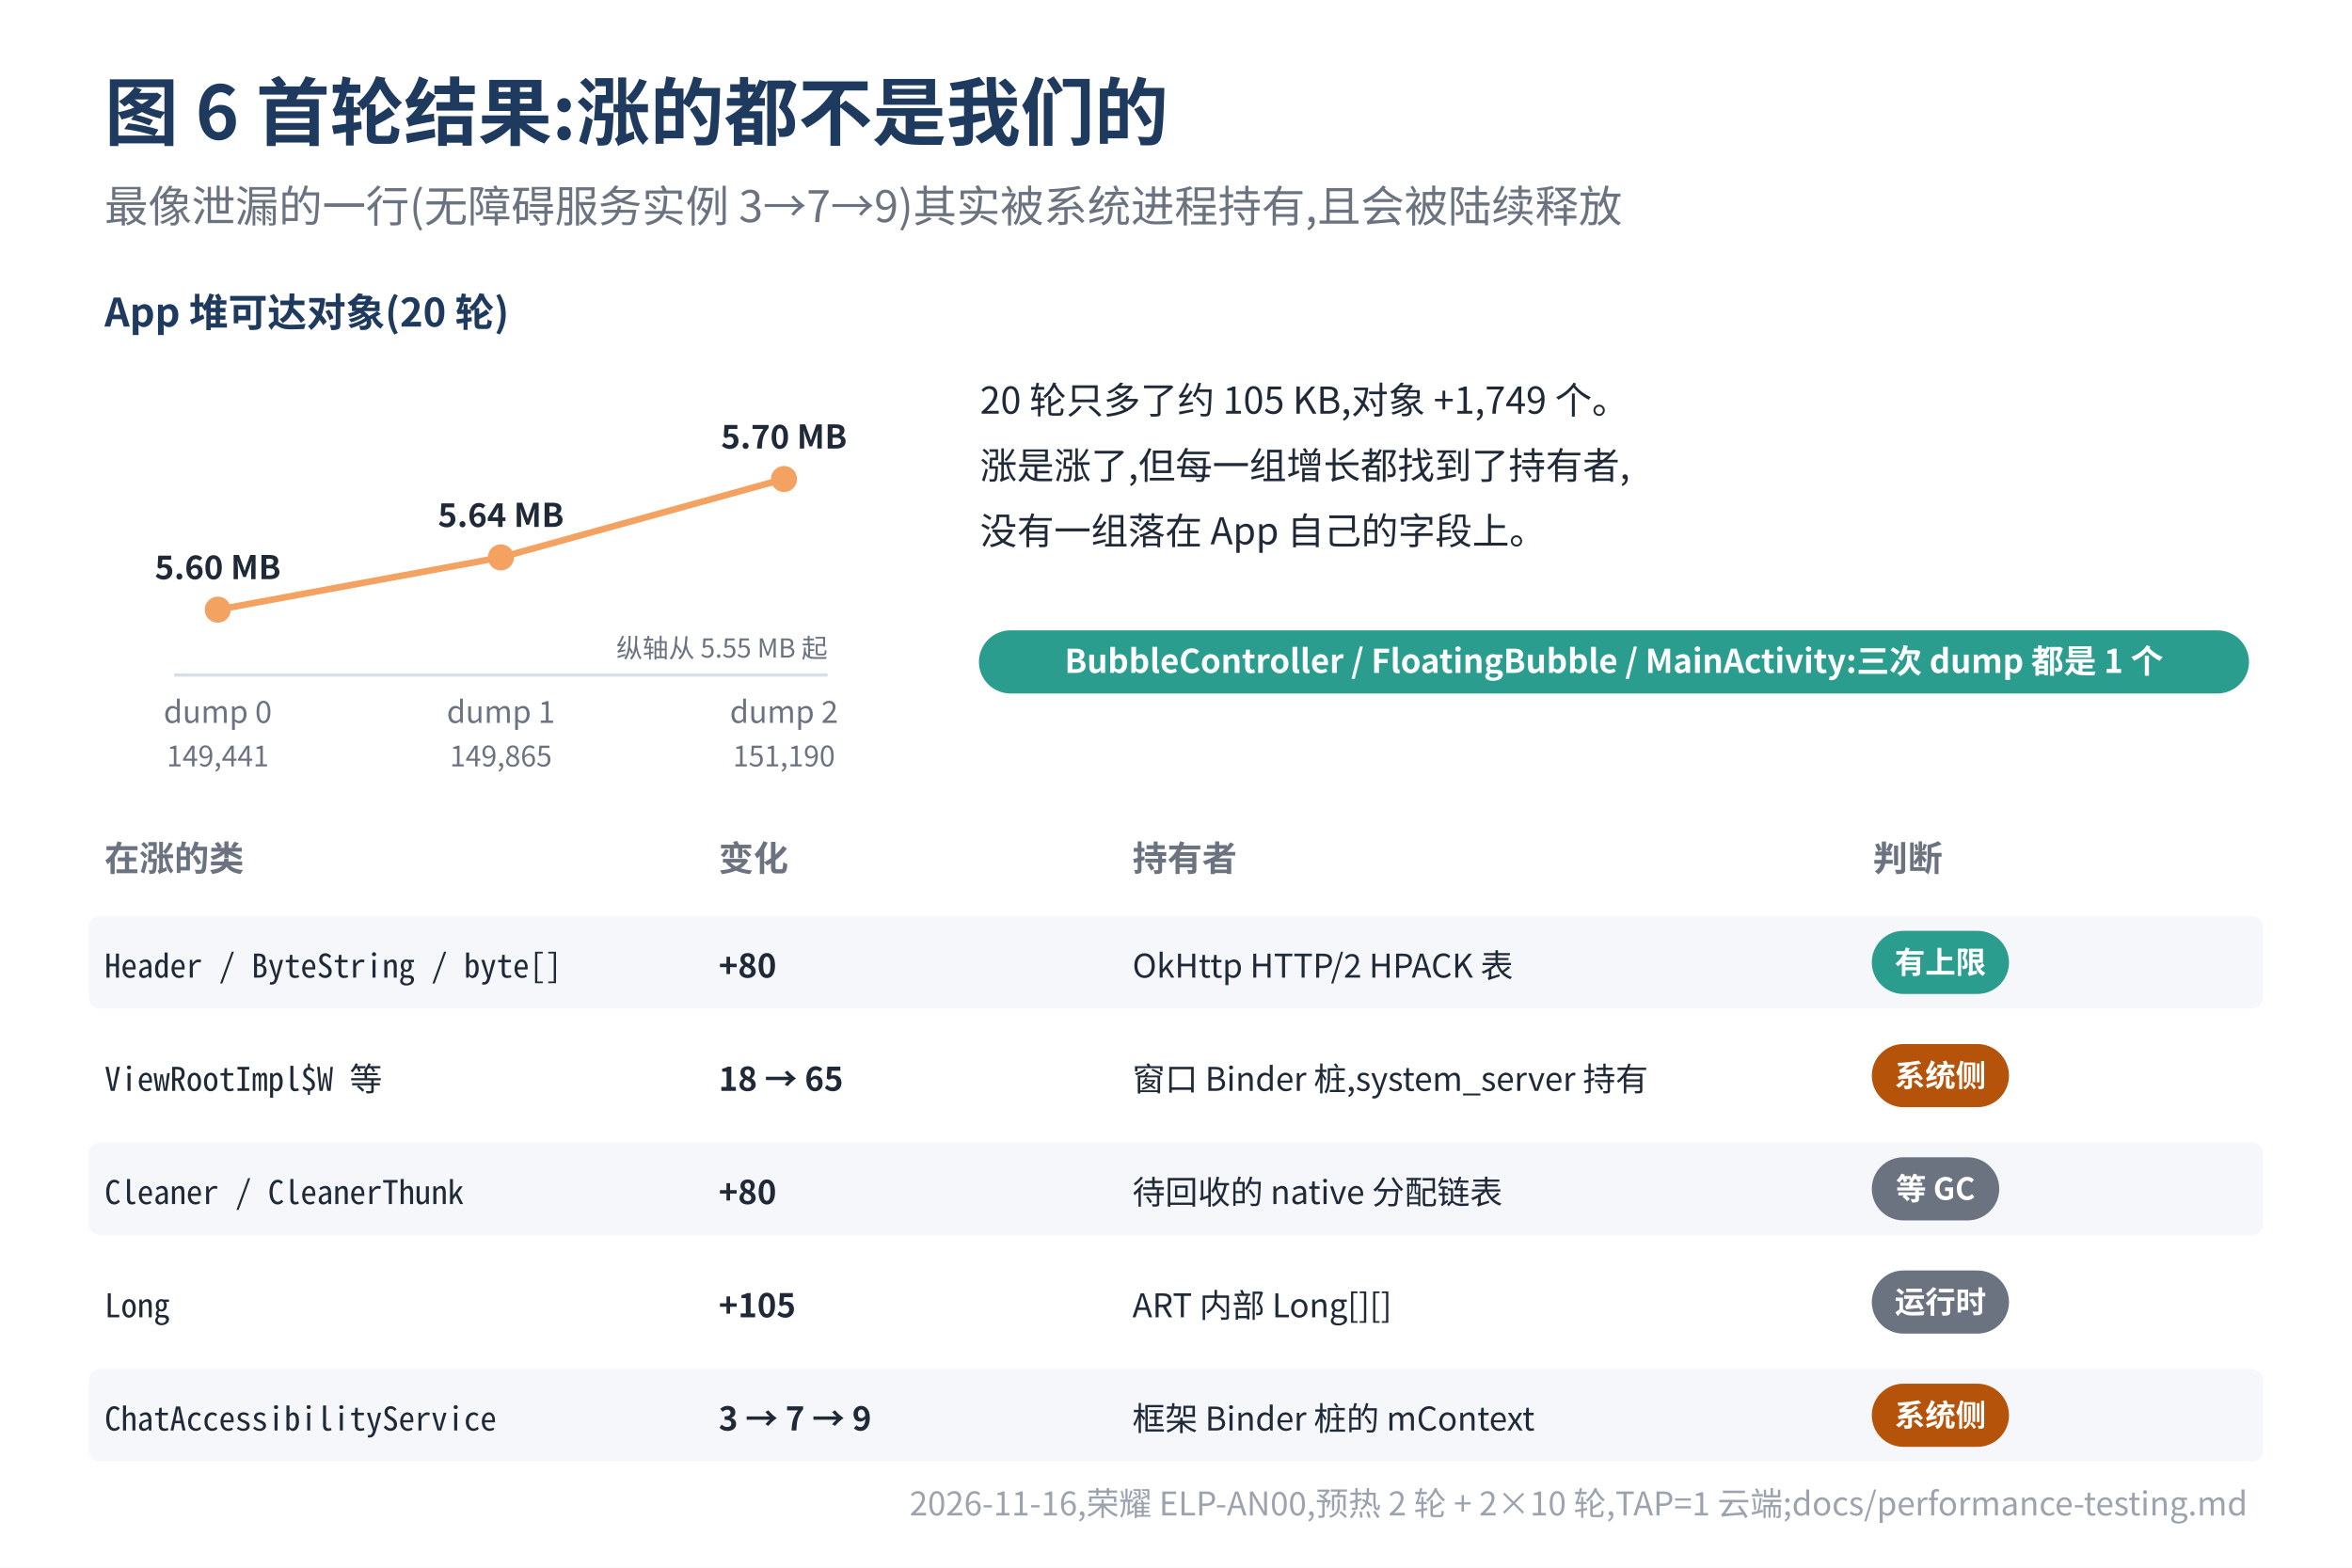
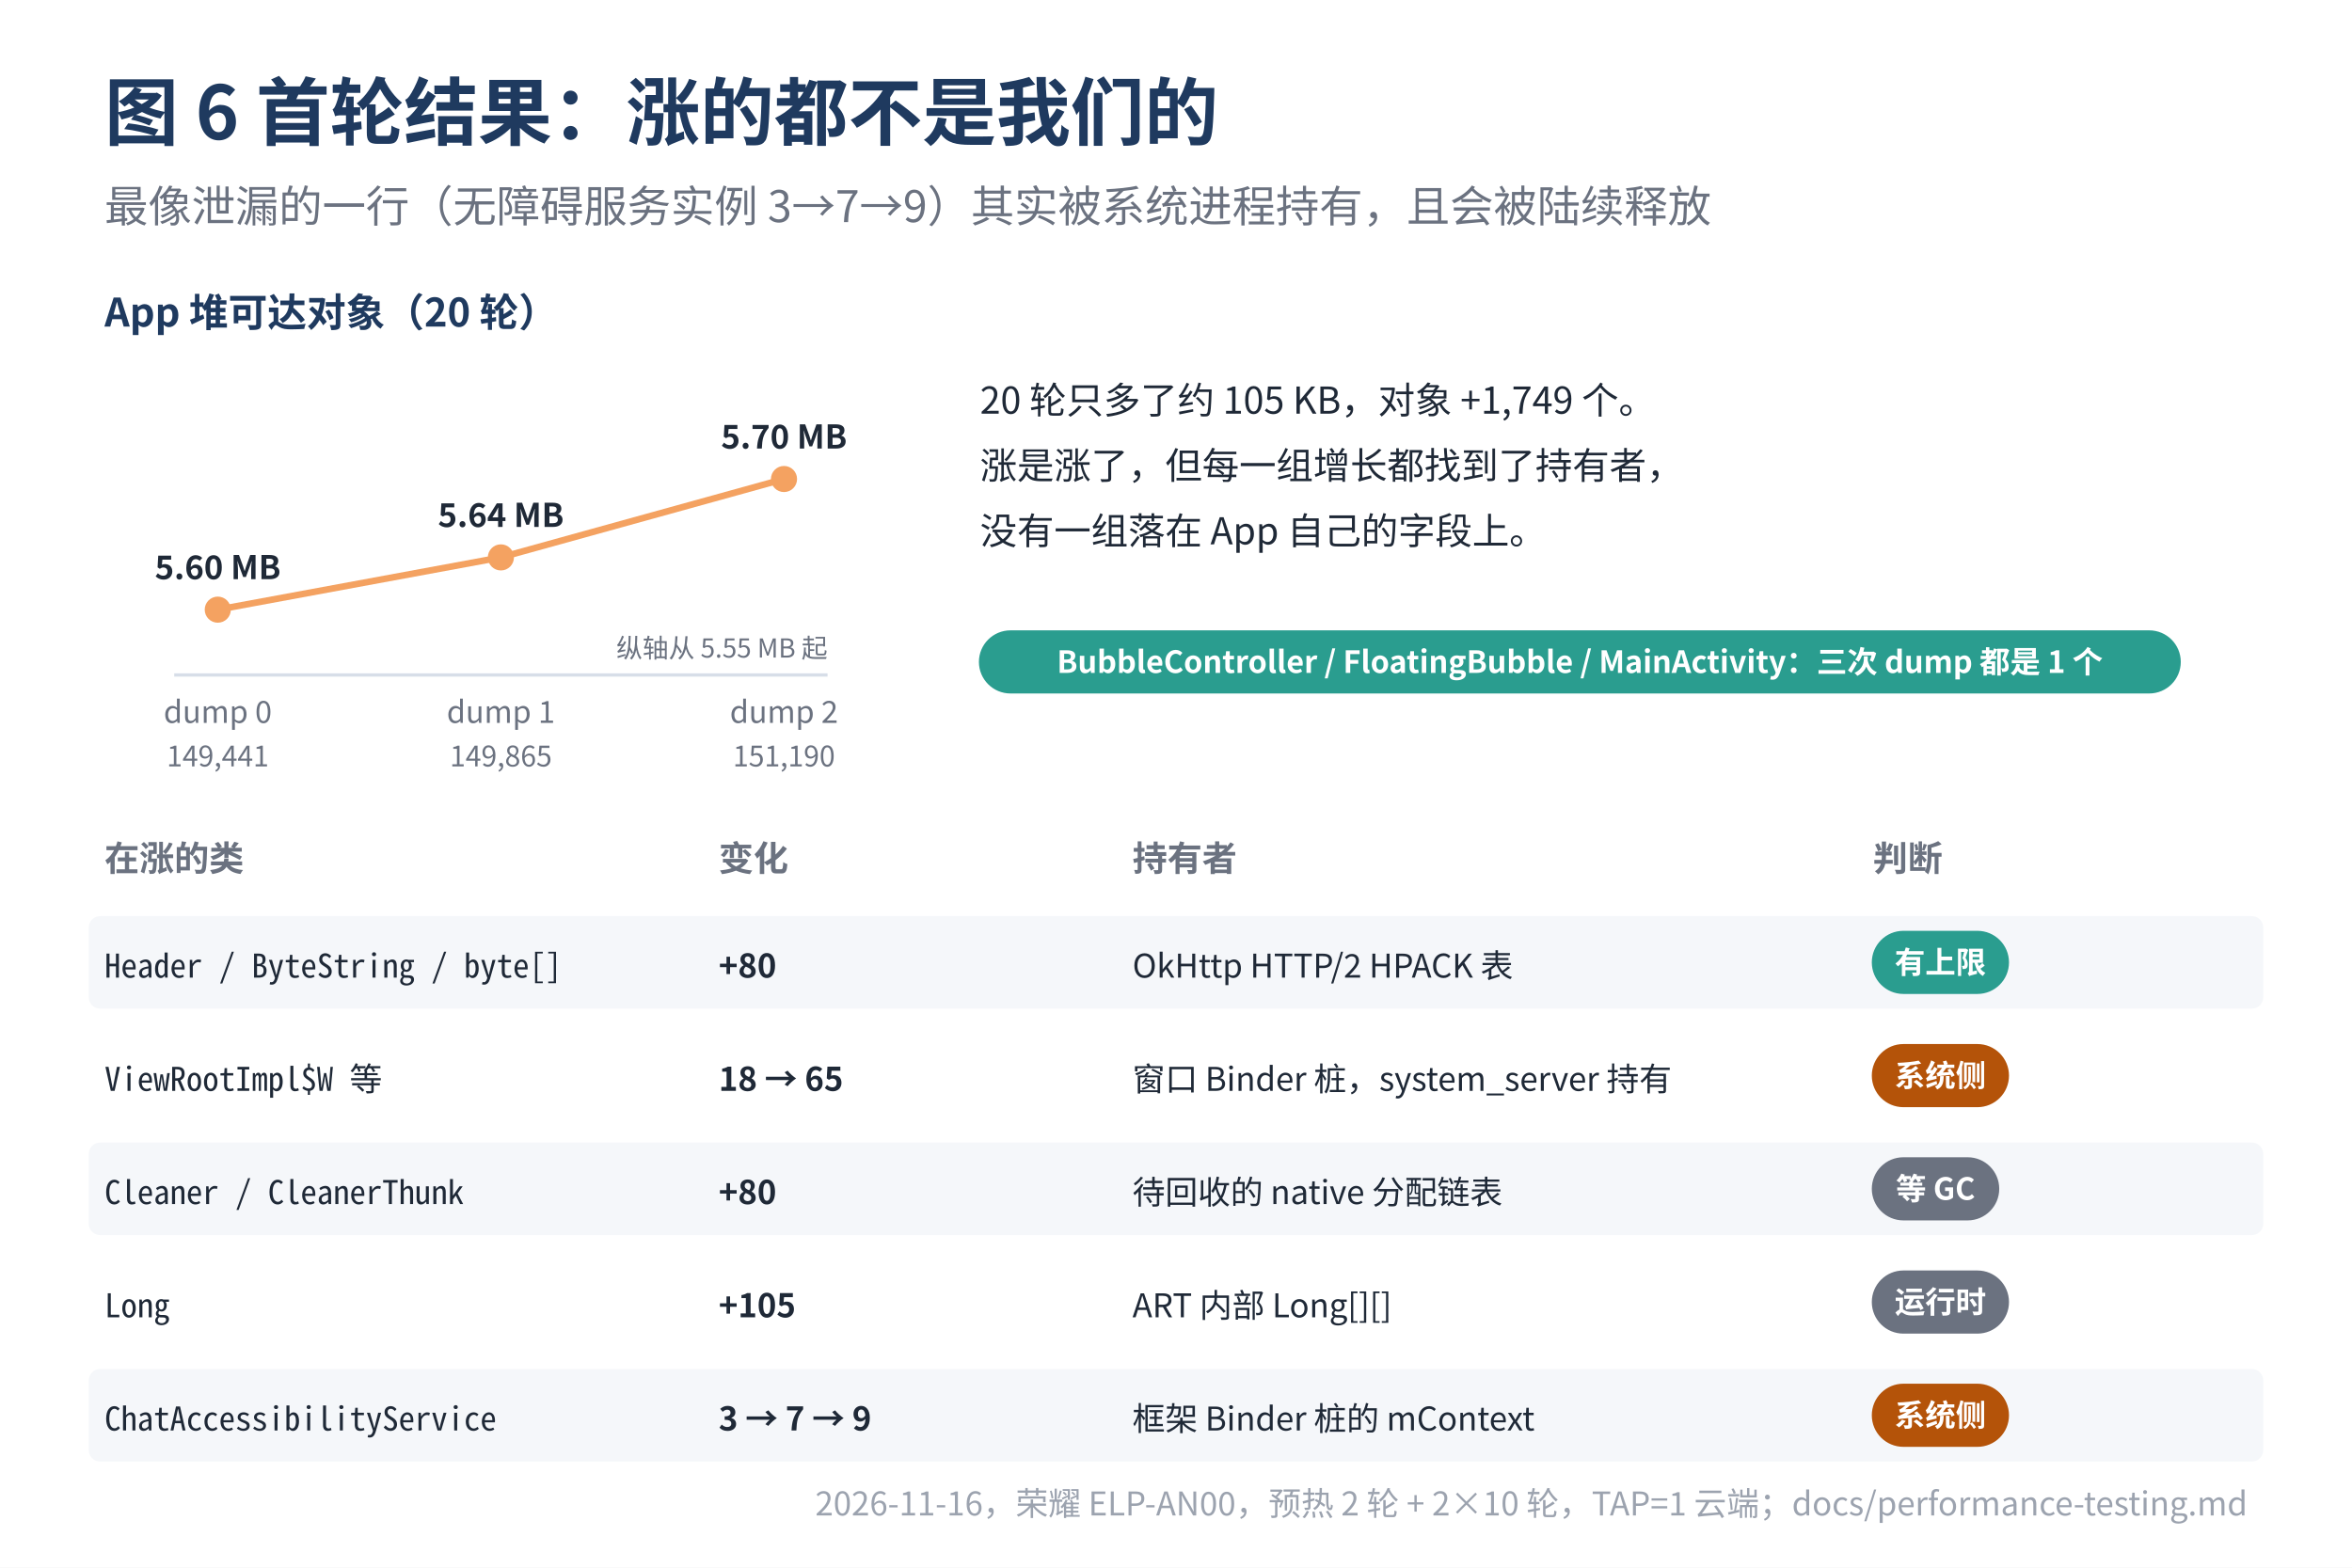
<svg xmlns="http://www.w3.org/2000/svg" width="1080" height="720" viewBox="0 0 1080 720">
  <defs>
    <marker id="arr" viewBox="0 0 10 10" refX="9" refY="5" markerWidth="7" markerHeight="7" orient="auto-start-reverse">
      <path d="M0,0 L10,5 L0,10 z" fill="#6B7280" />
    </marker>
    <marker id="arrT" viewBox="0 0 10 10" refX="9" refY="5" markerWidth="7" markerHeight="7" orient="auto-start-reverse">
      <path d="M0,0 L10,5 L0,10 z" fill="#2A9D8F" />
    </marker>
    <marker id="arrR" viewBox="0 0 10 10" refX="9" refY="5" markerWidth="7" markerHeight="7" orient="auto-start-reverse">
      <path d="M0,0 L10,5 L0,10 z" fill="#E76F51" />
    </marker>
  </defs>
  <rect width="1080" height="720" fill="#FFFFFF" />
-   <text x="48" y="64" font-family="Noto Sans CJK SC" font-size="34" font-weight="700" fill="#1F3A5F" text-anchor="start">图 6 首轮结果:涨的都不是我们的</text>
-   <text x="48" y="102" font-family="Noto Sans CJK SC" font-size="20" font-weight="400" fill="#6B7280" text-anchor="start">最像泄漏的一行(无障碍服务实例 3→7→9)其实被系统进程持有,且会被陆续释放</text>
-   <text x="48" y="150" font-family="Noto Sans CJK SC" font-size="18" font-weight="700" fill="#1F3A5F" text-anchor="start">App 堆可达对象(20 轮)</text>
+   <text x="48" y="64" font-family="Noto Sans CJK SC" font-size="34" font-weight="700" fill="#1F3A5F" text-anchor="start">图 6 首轮结果：涨的都不是我们的</text>
+   <text x="48" y="102" font-family="Noto Sans CJK SC" font-size="20" font-weight="400" fill="#6B7280" text-anchor="start">最像泄漏的一行（无障碍服务实例 3→7→9）其实被系统进程持有，且会被陆续释放</text>
+   <text x="48" y="150" font-family="Noto Sans CJK SC" font-size="18" font-weight="700" fill="#1F3A5F" text-anchor="start">App 堆可达对象（20 轮）</text>
  <line x1="80" y1="310" x2="380" y2="310" stroke="#D7DEE8" stroke-width="1.5" />
  <text x="380" y="302" font-family="Noto Sans CJK SC" font-size="12" font-weight="400" fill="#6B7280" text-anchor="end">纵轴从 5.55 MB 起</text>
  <polyline points="100,280 230,256 360,220" fill="none" stroke="#F4A261" stroke-width="3" />
  <circle cx="100" cy="280" r="6" fill="#F4A261" stroke="none" />
  <text x="100" y="266" font-family="Noto Sans CJK SC" font-size="15" font-weight="700" fill="#1F2937" text-anchor="middle">5.60 MB</text>
  <text x="100" y="332" font-family="Noto Sans CJK SC" font-size="14" font-weight="400" fill="#6B7280" text-anchor="middle">dump 0</text>
  <text x="100" y="352" font-family="Noto Sans CJK SC" font-size="13" font-weight="400" fill="#6B7280" text-anchor="middle">149,441</text>
  <circle cx="230" cy="256" r="6" fill="#F4A261" stroke="none" />
  <text x="230" y="242" font-family="Noto Sans CJK SC" font-size="15" font-weight="700" fill="#1F2937" text-anchor="middle">5.64 MB</text>
  <text x="230" y="332" font-family="Noto Sans CJK SC" font-size="14" font-weight="400" fill="#6B7280" text-anchor="middle">dump 1</text>
  <text x="230" y="352" font-family="Noto Sans CJK SC" font-size="13" font-weight="400" fill="#6B7280" text-anchor="middle">149,865</text>
  <circle cx="360" cy="220" r="6" fill="#F4A261" stroke="none" />
  <text x="360" y="206" font-family="Noto Sans CJK SC" font-size="15" font-weight="700" fill="#1F2937" text-anchor="middle">5.70 MB</text>
  <text x="360" y="332" font-family="Noto Sans CJK SC" font-size="14" font-weight="400" fill="#6B7280" text-anchor="middle">dump 2</text>
  <text x="360" y="352" font-family="Noto Sans CJK SC" font-size="13" font-weight="400" fill="#6B7280" text-anchor="middle">151,190</text>
-   <text x="450" y="190" font-family="Noto Sans CJK SC" font-size="17" font-weight="400" fill="#1F2937" text-anchor="start">20 轮只多了约 105 KB,对象 +1,749 个。</text>
-   <text x="450" y="220" font-family="Noto Sans CJK SC" font-size="17" font-weight="400" fill="#1F2937" text-anchor="start">涨是涨了,但每一组增长都找到了持有者,</text>
+   <text x="450" y="190" font-family="Noto Sans CJK SC" font-size="17" font-weight="400" fill="#1F2937" text-anchor="start">20 轮只多了约 105 KB，对象 +1,749 个。</text>
+   <text x="450" y="220" font-family="Noto Sans CJK SC" font-size="17" font-weight="400" fill="#1F2937" text-anchor="start">涨是涨了，但每一组增长都找到了持有者，</text>
  <text x="450" y="250" font-family="Noto Sans CJK SC" font-size="17" font-weight="400" fill="#1F2937" text-anchor="start">没有一组落在 App 自己的字段上。</text>
-   <rect x="450" y="290" width="582.2" height="28" rx="14" fill="#2A9D8F" stroke="#2A9D8F" stroke-width="1" />
-   <text x="741.1" y="309.04" font-family="Noto Sans CJK SC" font-size="15" font-weight="700" fill="#FFFFFF" text-anchor="middle">BubbleController / FloatingBubble / MainActivity:三次 dump 都是 1 个</text>
+   <rect x="450" y="290" width="550.88" height="28" rx="14" fill="#2A9D8F" stroke="#2A9D8F" stroke-width="1" />
+   <text x="725.44" y="309.04" font-family="Noto Sans CJK SC" font-size="14" font-weight="700" fill="#FFFFFF" text-anchor="middle">BubbleController / FloatingBubble / MainActivity：三次 dump 都是 1 个</text>
  <text x="48" y="400" font-family="Noto Sans CJK SC" font-size="16" font-weight="700" fill="#6B7280" text-anchor="start">在涨的类</text>
  <text x="330" y="400" font-family="Noto Sans CJK SC" font-size="16" font-weight="700" fill="#6B7280" text-anchor="start">变化</text>
  <text x="520" y="400" font-family="Noto Sans CJK SC" font-size="16" font-weight="700" fill="#6B7280" text-anchor="start">持有者</text>
  <text x="860" y="400" font-family="Noto Sans CJK SC" font-size="16" font-weight="700" fill="#6B7280" text-anchor="start">判断</text>
  <rect x="40" y="420" width="1000" height="44" rx="6" fill="#F5F7FA" stroke="#FFFFFF" stroke-width="1.5" />
  <text x="48" y="449" font-family="Noto Sans Mono CJK SC" font-size="15" font-weight="400" fill="#1F2937" text-anchor="start">Header / ByteString / byte[]</text>
  <text x="330" y="449" font-family="Noto Sans CJK SC" font-size="15" font-weight="700" fill="#1F2937" text-anchor="start">+80</text>
  <text x="520" y="449" font-family="Noto Sans CJK SC" font-size="15" font-weight="400" fill="#1F2937" text-anchor="start">OkHttp HTTP/2 HPACK 表</text>
  <rect x="860" y="428" width="62" height="28" rx="14" fill="#2A9D8F" stroke="#2A9D8F" stroke-width="1" />
  <text x="891.0" y="447.04" font-family="Noto Sans CJK SC" font-size="14" font-weight="700" fill="#FFFFFF" text-anchor="middle">有上限</text>
  <rect x="40" y="472" width="1000" height="44" rx="6" fill="#FFFFFF" stroke="#FFFFFF" stroke-width="1.5" />
  <text x="48" y="501" font-family="Noto Sans Mono CJK SC" font-size="15" font-weight="400" fill="#1F2937" text-anchor="start">ViewRootImpl$W 等</text>
  <text x="330" y="501" font-family="Noto Sans CJK SC" font-size="15" font-weight="700" fill="#1F2937" text-anchor="start">18 → 65</text>
-   <text x="520" y="501" font-family="Noto Sans CJK SC" font-size="15" font-weight="400" fill="#1F2937" text-anchor="start">窗口 Binder 桩,system_server 持有</text>
+   <text x="520" y="501" font-family="Noto Sans CJK SC" font-size="15" font-weight="400" fill="#1F2937" text-anchor="start">窗口 Binder 桩，system_server 持有</text>
  <rect x="860" y="480" width="62" height="28" rx="14" fill="#B45309" stroke="#B45309" stroke-width="1" />
  <text x="891.0" y="499.04" font-family="Noto Sans CJK SC" font-size="14" font-weight="700" fill="#FFFFFF" text-anchor="middle">系统侧</text>
  <rect x="40" y="524" width="1000" height="44" rx="6" fill="#F5F7FA" stroke="#FFFFFF" stroke-width="1.5" />
  <text x="48" y="553" font-family="Noto Sans Mono CJK SC" font-size="15" font-weight="400" fill="#1F2937" text-anchor="start">Cleaner / CleanerThunk</text>
  <text x="330" y="553" font-family="Noto Sans CJK SC" font-size="15" font-weight="700" fill="#1F2937" text-anchor="start">+80</text>
  <text x="520" y="553" font-family="Noto Sans CJK SC" font-size="15" font-weight="400" fill="#1F2937" text-anchor="start">待回收的 native 分配链表</text>
  <rect x="860" y="532" width="57.52" height="28" rx="14" fill="#6B7280" stroke="#6B7280" stroke-width="1" />
  <text x="888.76" y="551.04" font-family="Noto Sans CJK SC" font-size="14" font-weight="700" fill="#FFFFFF" text-anchor="middle">等 GC</text>
  <rect x="40" y="576" width="1000" height="44" rx="6" fill="#FFFFFF" stroke="#FFFFFF" stroke-width="1.5" />
  <text x="48" y="605" font-family="Noto Sans Mono CJK SC" font-size="15" font-weight="400" fill="#1F2937" text-anchor="start">Long</text>
  <text x="330" y="605" font-family="Noto Sans CJK SC" font-size="15" font-weight="700" fill="#1F2937" text-anchor="start">+105</text>
  <text x="520" y="605" font-family="Noto Sans CJK SC" font-size="15" font-weight="400" fill="#1F2937" text-anchor="start">ART 内部 Long[][]</text>
  <rect x="860" y="584" width="62" height="28" rx="14" fill="#6B7280" stroke="#6B7280" stroke-width="1" />
  <text x="891.0" y="603.04" font-family="Noto Sans CJK SC" font-size="14" font-weight="700" fill="#FFFFFF" text-anchor="middle">运行时</text>
  <rect x="40" y="628" width="1000" height="44" rx="6" fill="#F5F7FA" stroke="#FFFFFF" stroke-width="1.5" />
  <text x="48" y="657" font-family="Noto Sans Mono CJK SC" font-size="15" font-weight="400" fill="#1F2937" text-anchor="start">ChatAccessibilityService</text>
  <text x="330" y="657" font-family="Noto Sans CJK SC" font-size="15" font-weight="700" fill="#1F2937" text-anchor="start">3 → 7 → 9</text>
  <text x="520" y="657" font-family="Noto Sans CJK SC" font-size="15" font-weight="400" fill="#1F2937" text-anchor="start">框架 Binder 桩的 mContext</text>
  <rect x="860" y="636" width="62" height="28" rx="14" fill="#B45309" stroke="#B45309" stroke-width="1" />
  <text x="891.0" y="655.04" font-family="Noto Sans CJK SC" font-size="14" font-weight="700" fill="#FFFFFF" text-anchor="middle">系统侧</text>
-   <text x="1032" y="696" font-family="Noto Sans CJK SC" font-size="15" font-weight="400" fill="#9CA3AF" text-anchor="end">2026-11-16,荣耀 ELP-AN00,预热 2 轮 + 2×10 轮,TAP=1 云端;docs/performance-testing.md</text>
+   <text x="1032" y="696" font-family="Noto Sans CJK SC" font-size="15" font-weight="400" fill="#9CA3AF" text-anchor="end">2026-11-16，荣耀 ELP-AN00，预热 2 轮 + 2×10 轮，TAP=1 云端；docs/performance-testing.md</text>
</svg>
